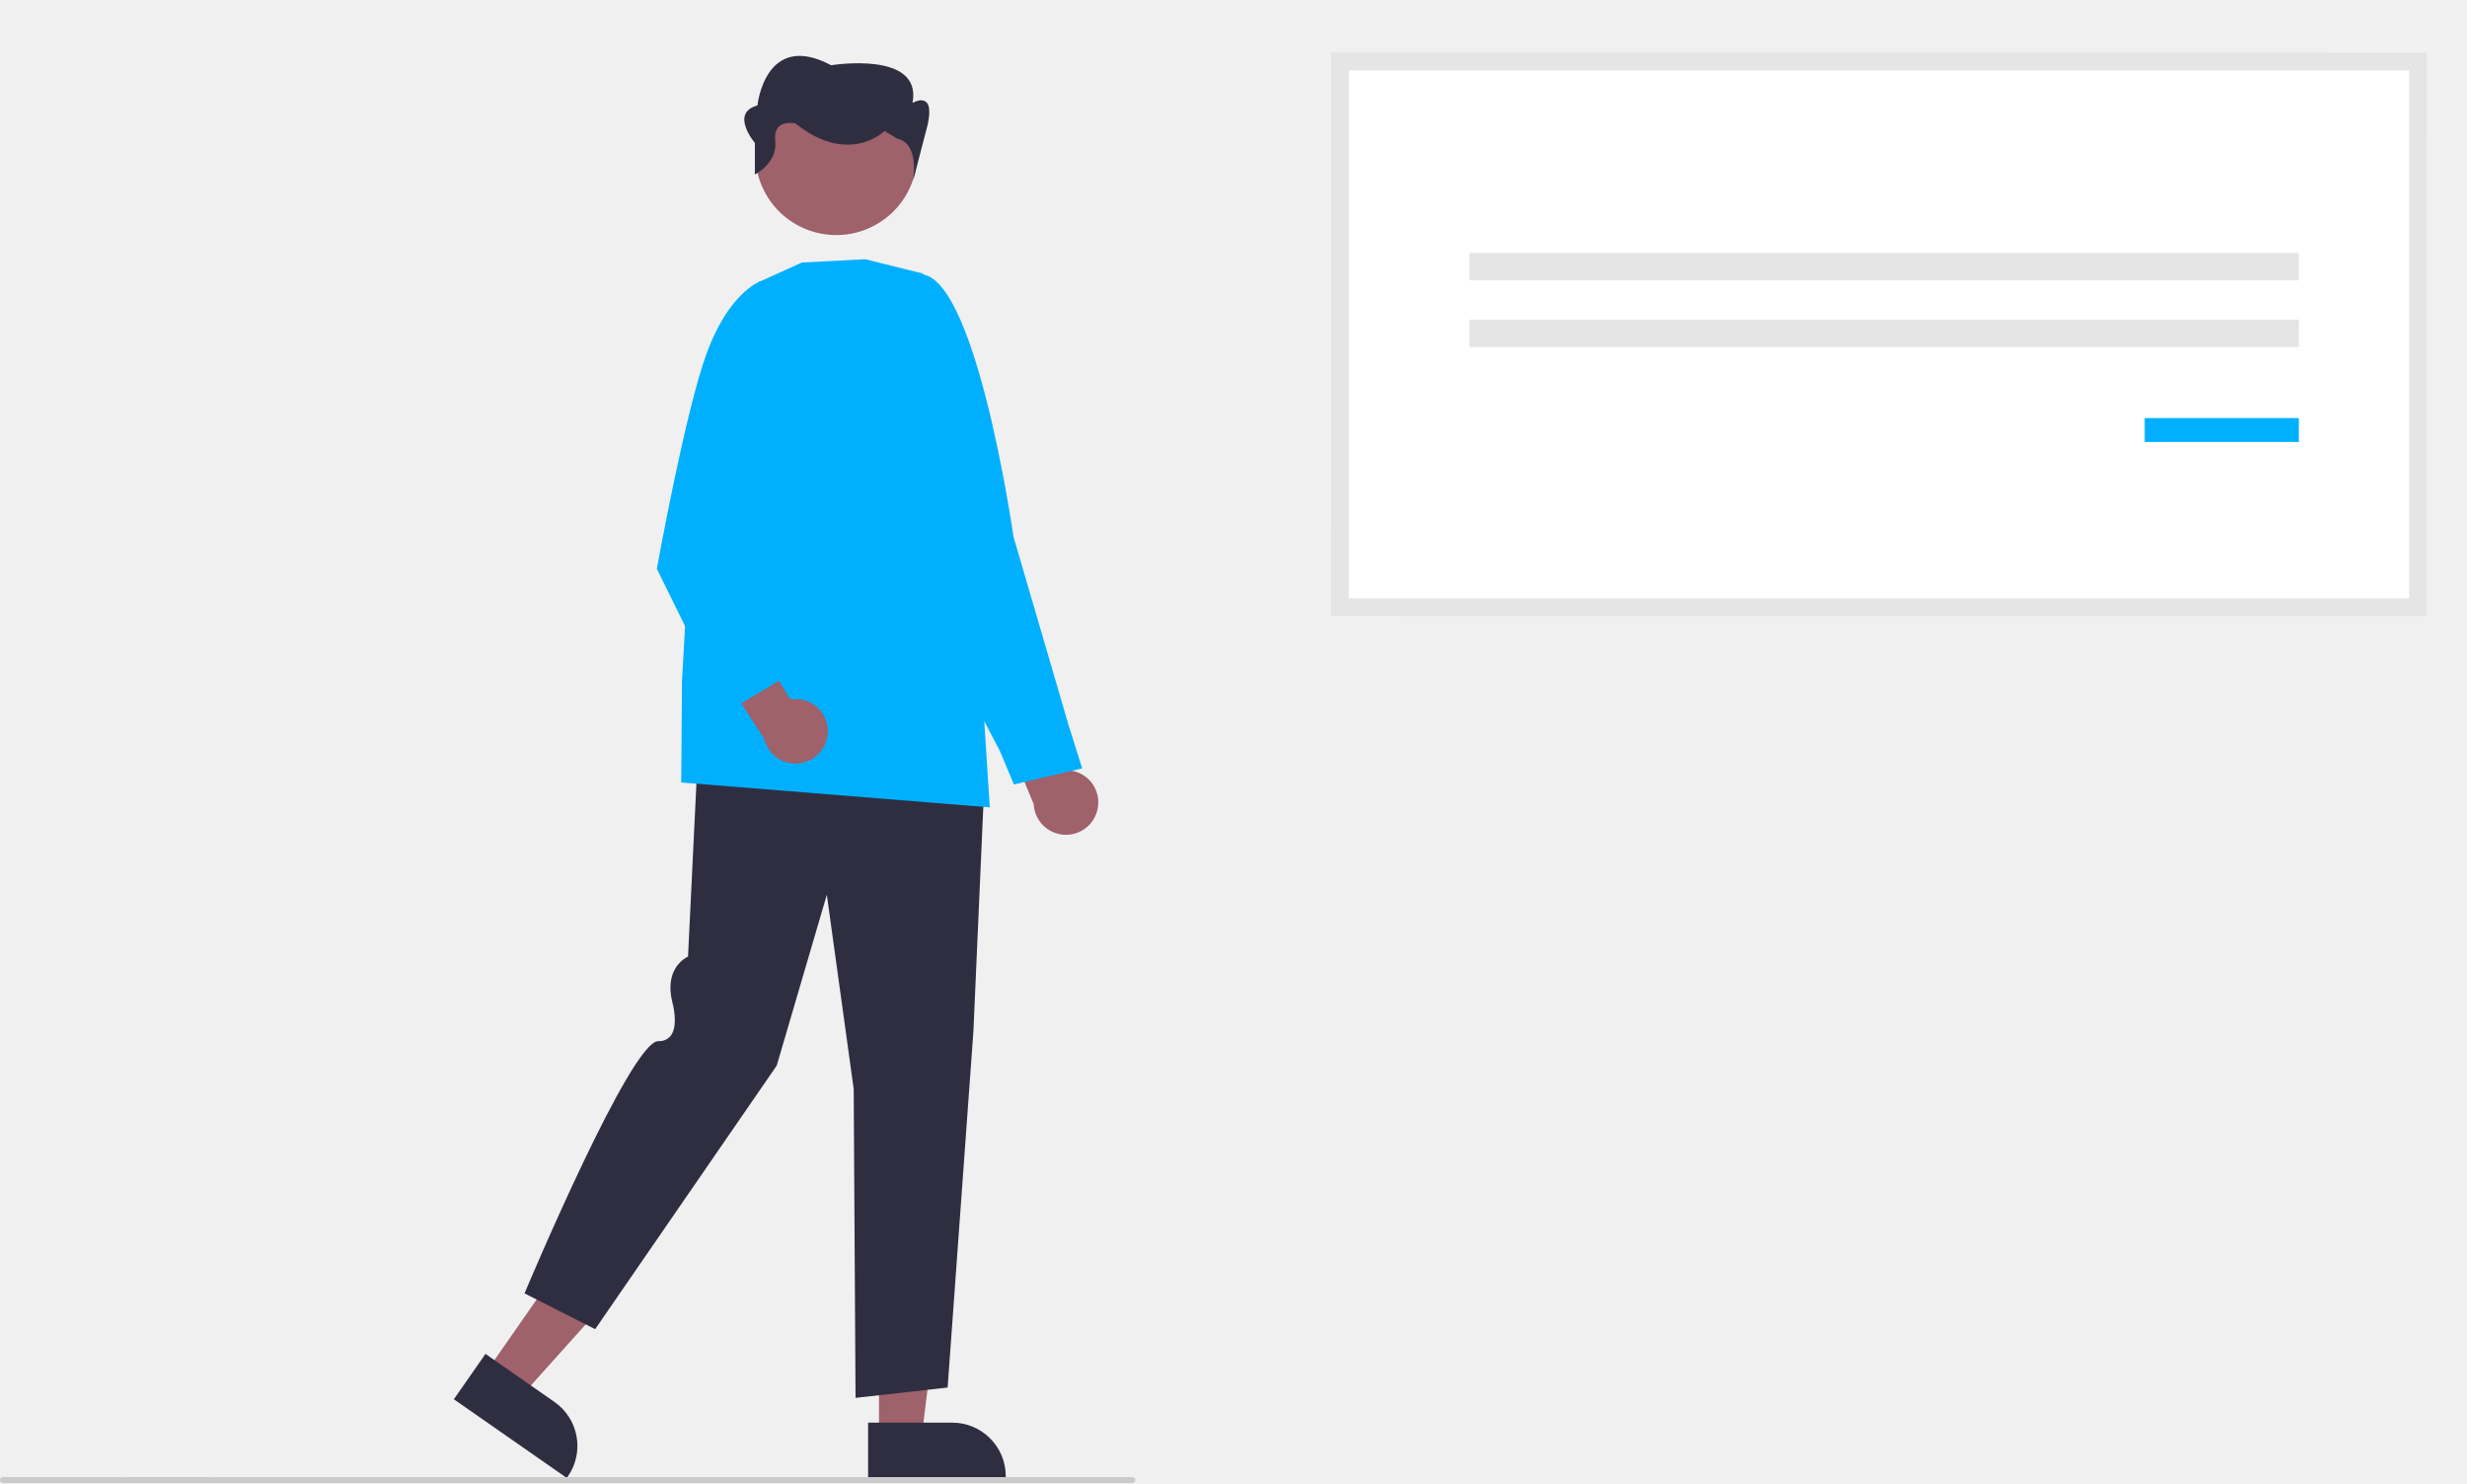
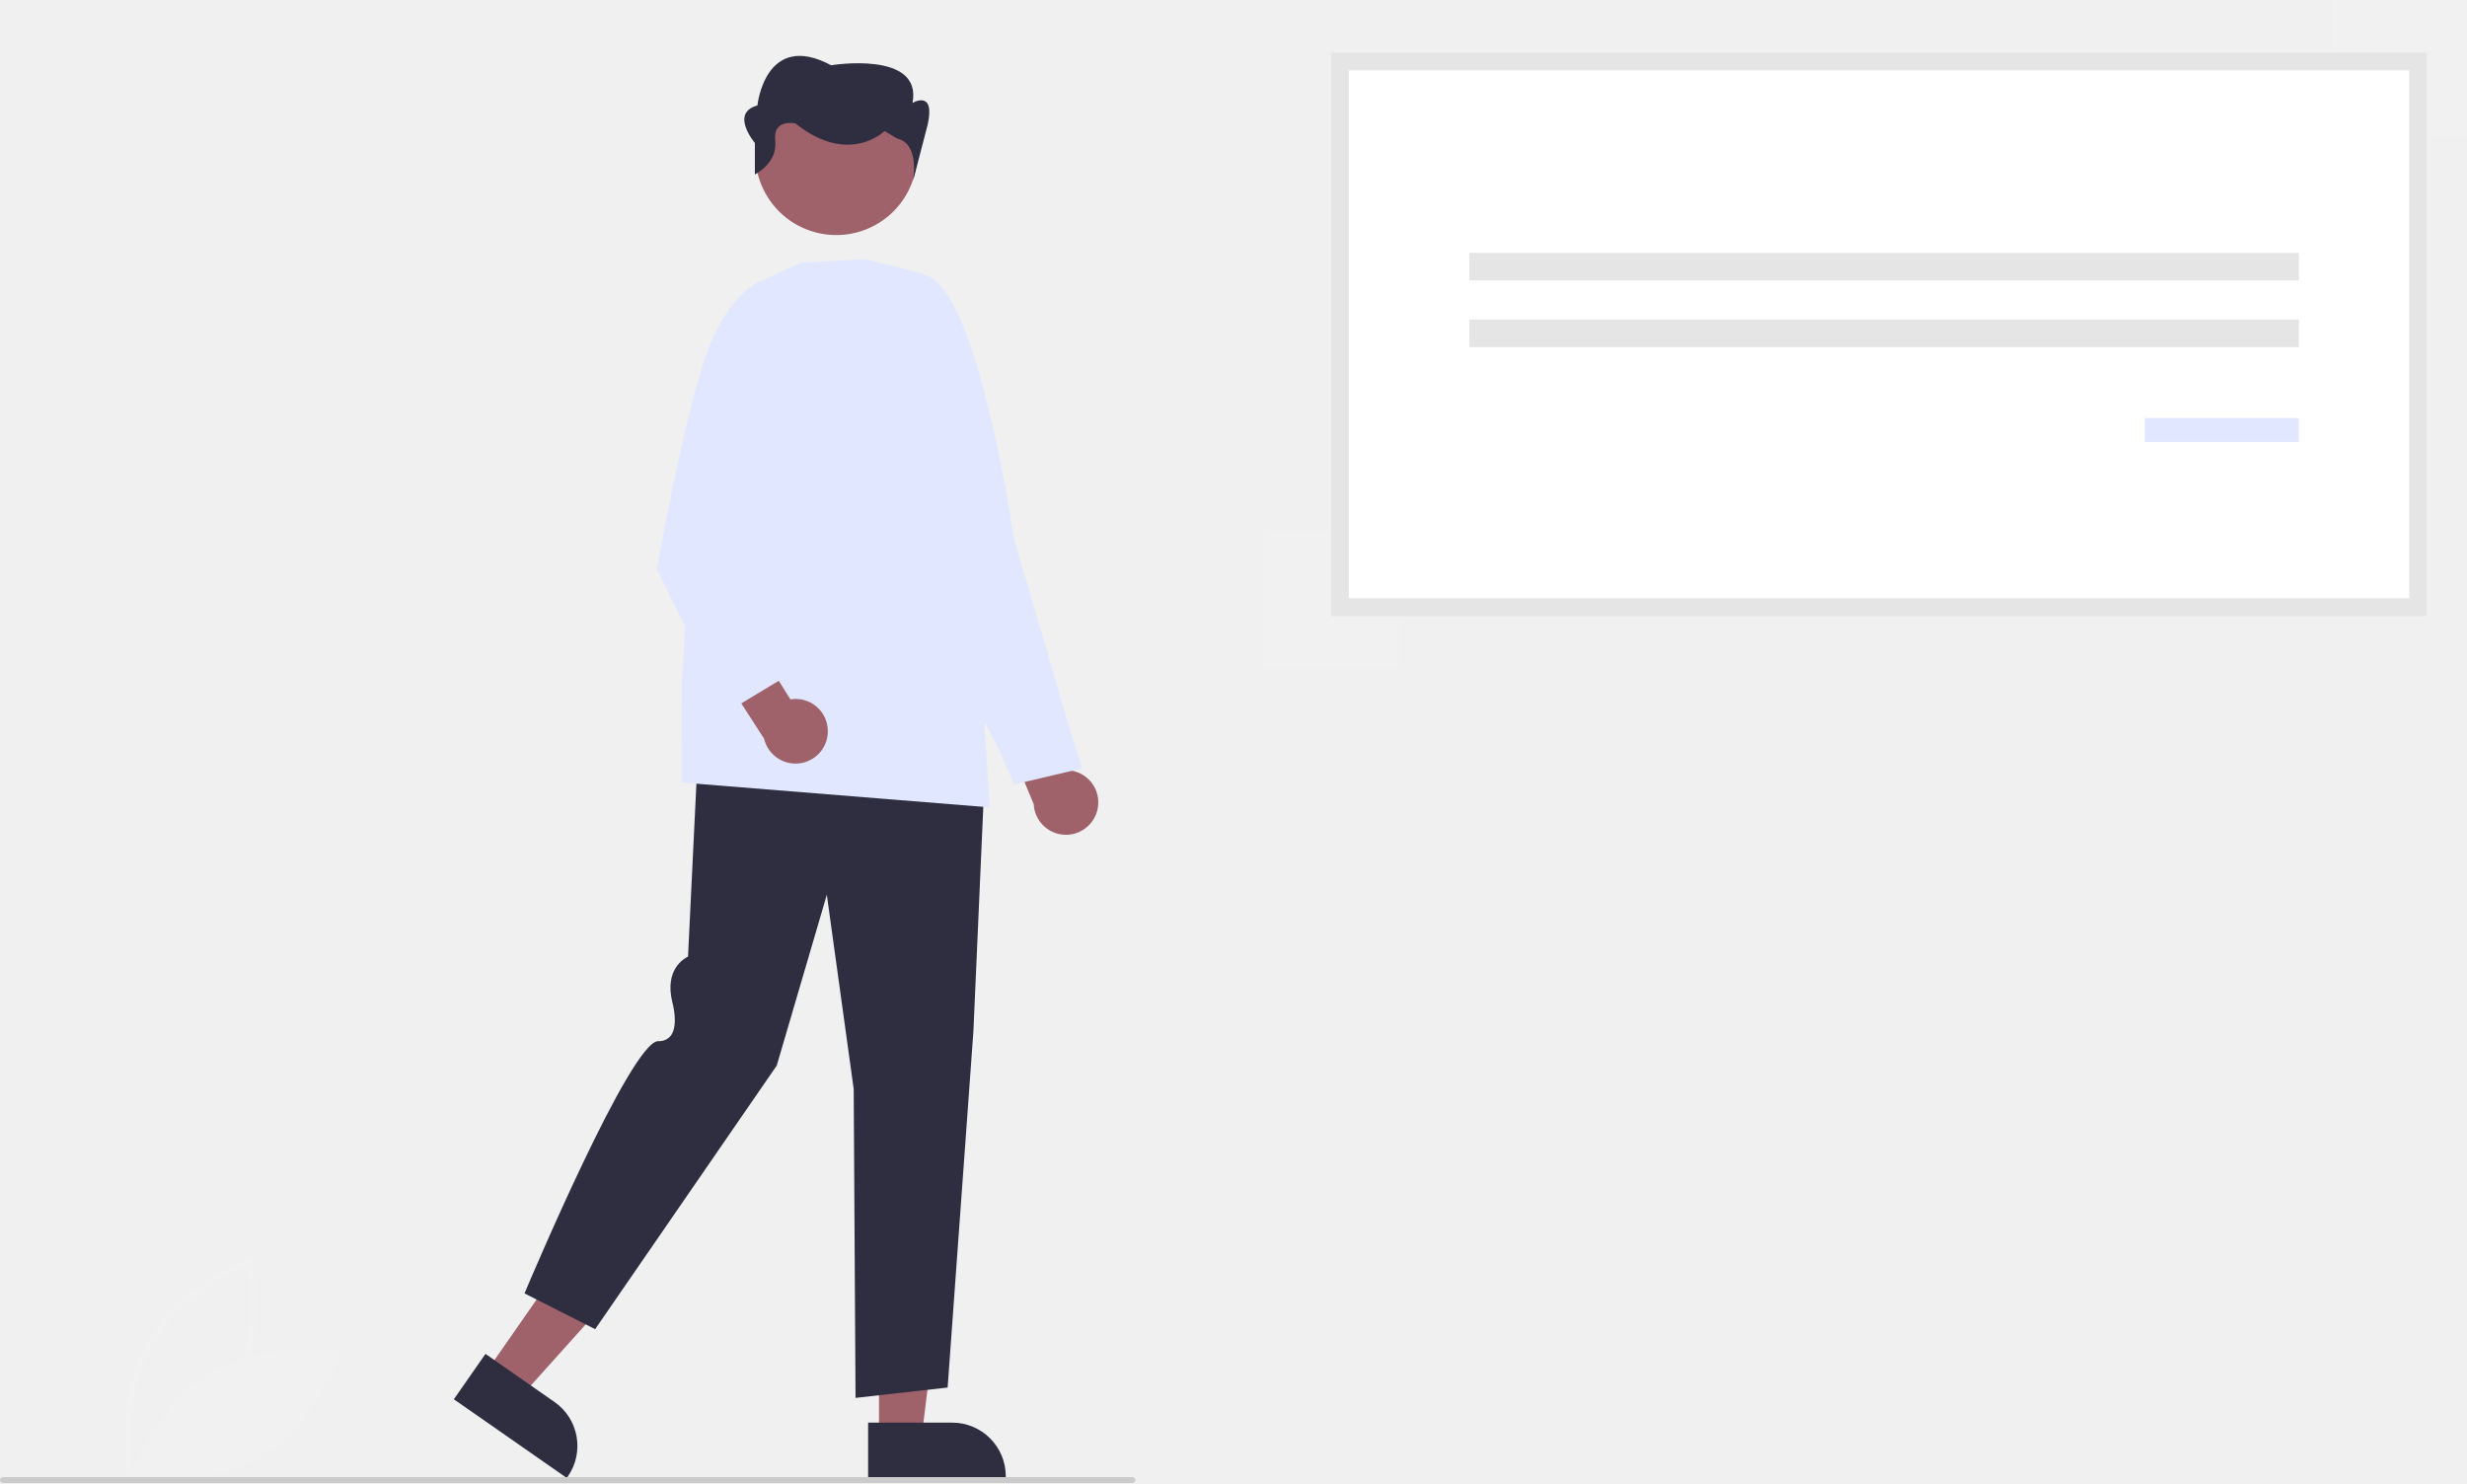
<svg xmlns="http://www.w3.org/2000/svg" data-name="Layer 1" width="832.206" height="500.356" viewBox="0 0 832.206 500.356">
  <path d="M227.317,699.06c-.056-.245-5.44-24.798,5.556-45.19,10.996-20.392,34.468-29.385,34.704-29.474l1.073-.402.253,1.118c.056.245,5.44,24.798-5.556,45.19-10.996,20.392-34.468,29.385-34.704,29.474l-1.073.402Zm39.862-72.338c-4.702,2.022-23.258,10.874-32.545,28.097-9.288,17.225-6.486,37.594-5.592,42.631,4.7-2.018,23.249-10.855,32.545-28.097C270.874,652.129,268.072,631.762,267.178,626.722Z" transform="translate(-183.897 -199.8219)" fill="#f1f1f1" />
  <path d="M254.944,663.149c-19.761,11.889-27.371,35.503-27.371,35.503s24.428,4.339,44.188-7.55,27.371-35.503,27.371-35.503S274.704,651.26,254.944,663.149Z" transform="translate(-183.897 -199.8219)" fill="#f1f1f1" />
  <path d="M554.193,472.564a10.837,10.837,0,0,0-10.48-12.897l-9.151-23.012-15.341,2.15,13.379,32.317a10.896,10.896,0,0,0,21.592,1.443Z" transform="translate(-183.897 -199.8219)" fill="#9f616a" />
-   <path d="M525.93,464.479l-4.753-11.335-29.621-56.385,1.611-104.332.309-.041c18.954-2.504,31.778,84.829,32.315,88.548l18.716,64.008,4.455,14.108Z" transform="translate(-183.897 -199.8219)" fill="#00b0ff" />
+   <path d="M525.93,464.479l-4.753-11.335-29.621-56.385,1.611-104.332.309-.041c18.954-2.504,31.778,84.829,32.315,88.548l18.716,64.008,4.455,14.108Z" transform="translate(-183.897 -199.8219)" fill="#e0e7ff" />
  <polygon points="296.518 484.658 310.92 484.657 317.771 429.106 296.515 429.107 296.518 484.658" fill="#9f616a" />
  <path d="M476.741,679.778l28.363-.001h.001a18.076,18.076,0,0,1,18.075,18.075v.587l-46.438.002Z" transform="translate(-183.897 -199.8219)" fill="#2f2e41" />
  <polygon points="164.095 462.715 175.912 470.949 213.294 429.291 195.854 417.138 164.095 462.715" fill="#9f616a" />
  <path d="M347.667,656.579l23.271,16.216.001.001a18.076,18.076,0,0,1,4.495,25.164l-.336.482L336.997,671.891Z" transform="translate(-183.897 -199.8219)" fill="#2f2e41" />
  <path d="M472.5,671.422l-.622-104.21L462.815,501.686,445.92,559.31l-.033.047-61.225,88.885-23.823-12.07.131-.31c1.456-3.463,35.762-84.794,44.983-84.794a4.98,4.98,0,0,0,4.242-1.864c2.706-3.614.502-11.283.48-11.36-2.64-10.946,3.997-14.674,5.319-15.296l3.556-73.397.369.025,96.39,6.761-4.044,91.766-8.699,120.232-.299.034Z" transform="translate(-183.897 -199.8219)" fill="#2f2e41" />
-   <path d="M517.781,472.202l-.417-.034L413.7,463.812l.256-34.3,5.074-89.558.029-.062,20.663-44.859,14.647-6.633,21.37-1.125.052.013,19.503,4.832,20.288,145.639Z" transform="translate(-183.897 -199.8219)" fill="#00b0ff" />
+   <path d="M517.781,472.202l-.417-.034L413.7,463.812l.256-34.3,5.074-89.558.029-.062,20.663-44.859,14.647-6.633,21.37-1.125.052.013,19.503,4.832,20.288,145.639Z" transform="translate(-183.897 -199.8219)" fill="#e0e7ff" />
  <circle cx="465.995" cy="251.83" r="27.294" transform="translate(-247.5841 54.55847) rotate(-28.66324)" fill="#9f616a" />
  <path d="M438.546,258.681v-10.634s-8.576-10.1.858-12.645c0,0,2.573-25.443,24.87-13.57,0,0,30.873-5.089,27.443,12.721,0,0,7.718-4.65,5.146,7.224L491.887,260.904s2.403-12.634-5.315-14.33l-4.288-2.544s-12.006,11.873-30.016-2.544c0,0-7.718-1.842-6.861,5.791S438.546,258.681,438.546,258.681Z" transform="translate(-183.897 -199.8219)" fill="#2f2e41" />
  <path d="M463.154,446.587a10.837,10.837,0,0,0-12.624-10.807l-13.132-20.997-14.706,4.868,18.961,29.391a10.896,10.896,0,0,0,21.5-2.456Z" transform="translate(-183.897 -199.8219)" fill="#9f616a" />
-   <path d="M429.236,439.969l-23.758-48.235.021-.117c.096-.534,9.659-53.634,16.973-73.152,7.36-19.641,17.436-23.585,17.861-23.743l.213-.079,9.034,8.665-12.514,83.527,13.489,40.284Z" transform="translate(-183.897 -199.8219)" fill="#00b0ff" />
+   <path d="M429.236,439.969l-23.758-48.235.021-.117c.096-.534,9.659-53.634,16.973-73.152,7.36-19.641,17.436-23.585,17.861-23.743l.213-.079,9.034,8.665-12.514,83.527,13.489,40.284Z" transform="translate(-183.897 -199.8219)" fill="#e0e7ff" />
  <rect x="786.206" width="46" height="46" fill="#f1f1f1" />
  <rect x="426.206" y="179" width="46" height="46" fill="#f1f1f1" />
  <path d="M635.922,404.665H999.597V220.556H635.922Z" transform="translate(-183.897 -199.8219)" fill="#fff" />
  <path d="M1002.597,407.665H632.922V217.556h369.675Zm-363.675-6h357.675V223.556H638.922Z" transform="translate(-183.897 -199.8219)" fill="#e5e5e5" />
  <rect x="495.678" y="85.316" width="279.806" height="9.279" fill="#e5e5e5" />
  <rect x="495.678" y="107.819" width="279.806" height="9.279" fill="#e5e5e5" />
-   <rect x="723.484" y="141.045" width="52" height="8.053" fill="#00b0ff" />
+   <rect x="723.484" y="141.045" width="52" height="8.053" fill="#e0e7ff" />
  <path d="M565.897,700.138h-381a1,1,0,1,1,0-2h381a1,1,0,0,1,0,2Z" transform="translate(-183.897 -199.8219)" fill="#cbcbcb" />
</svg>
